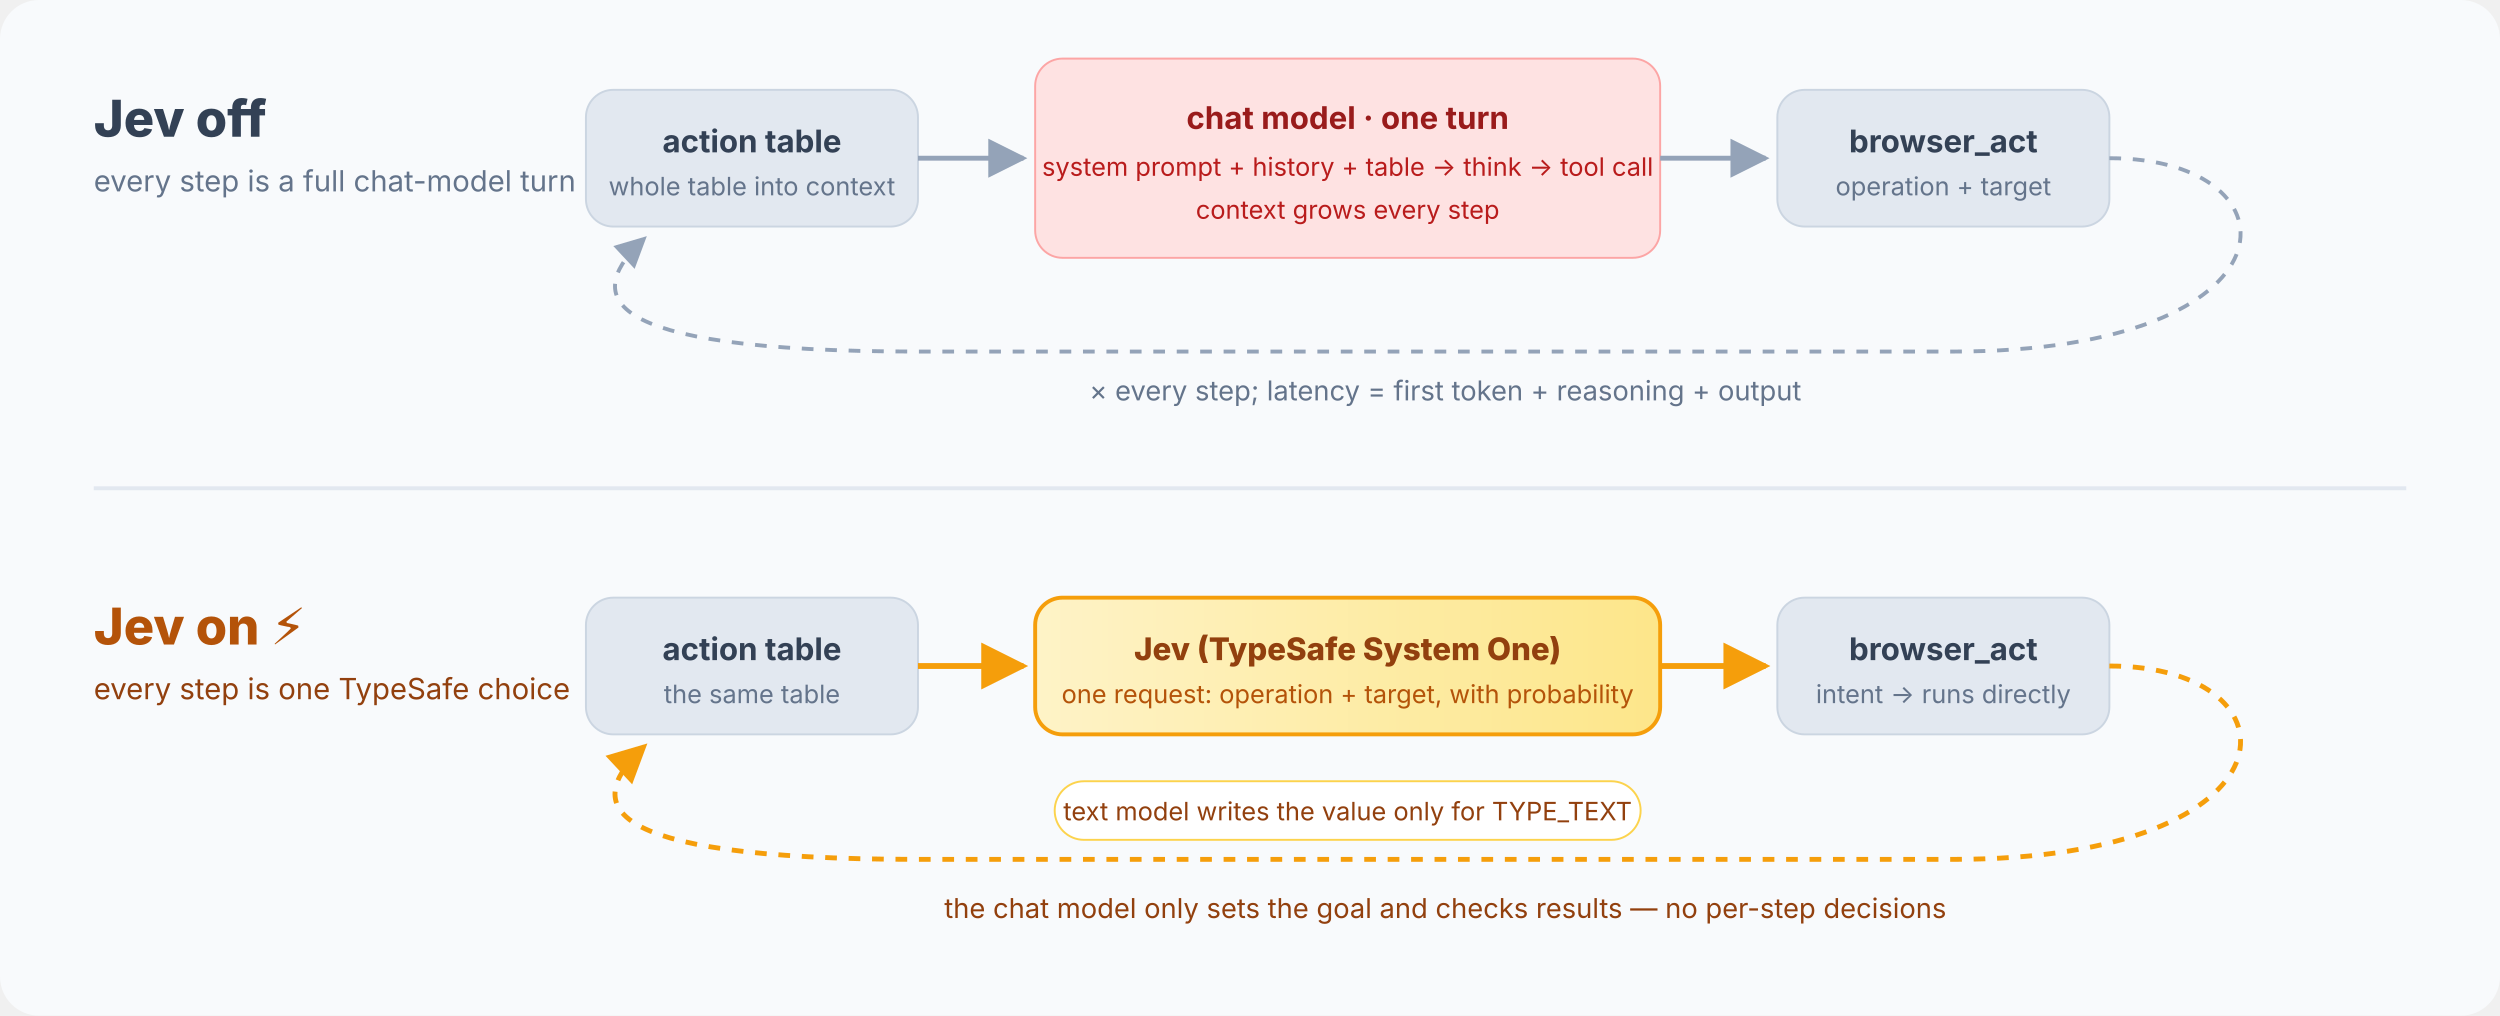
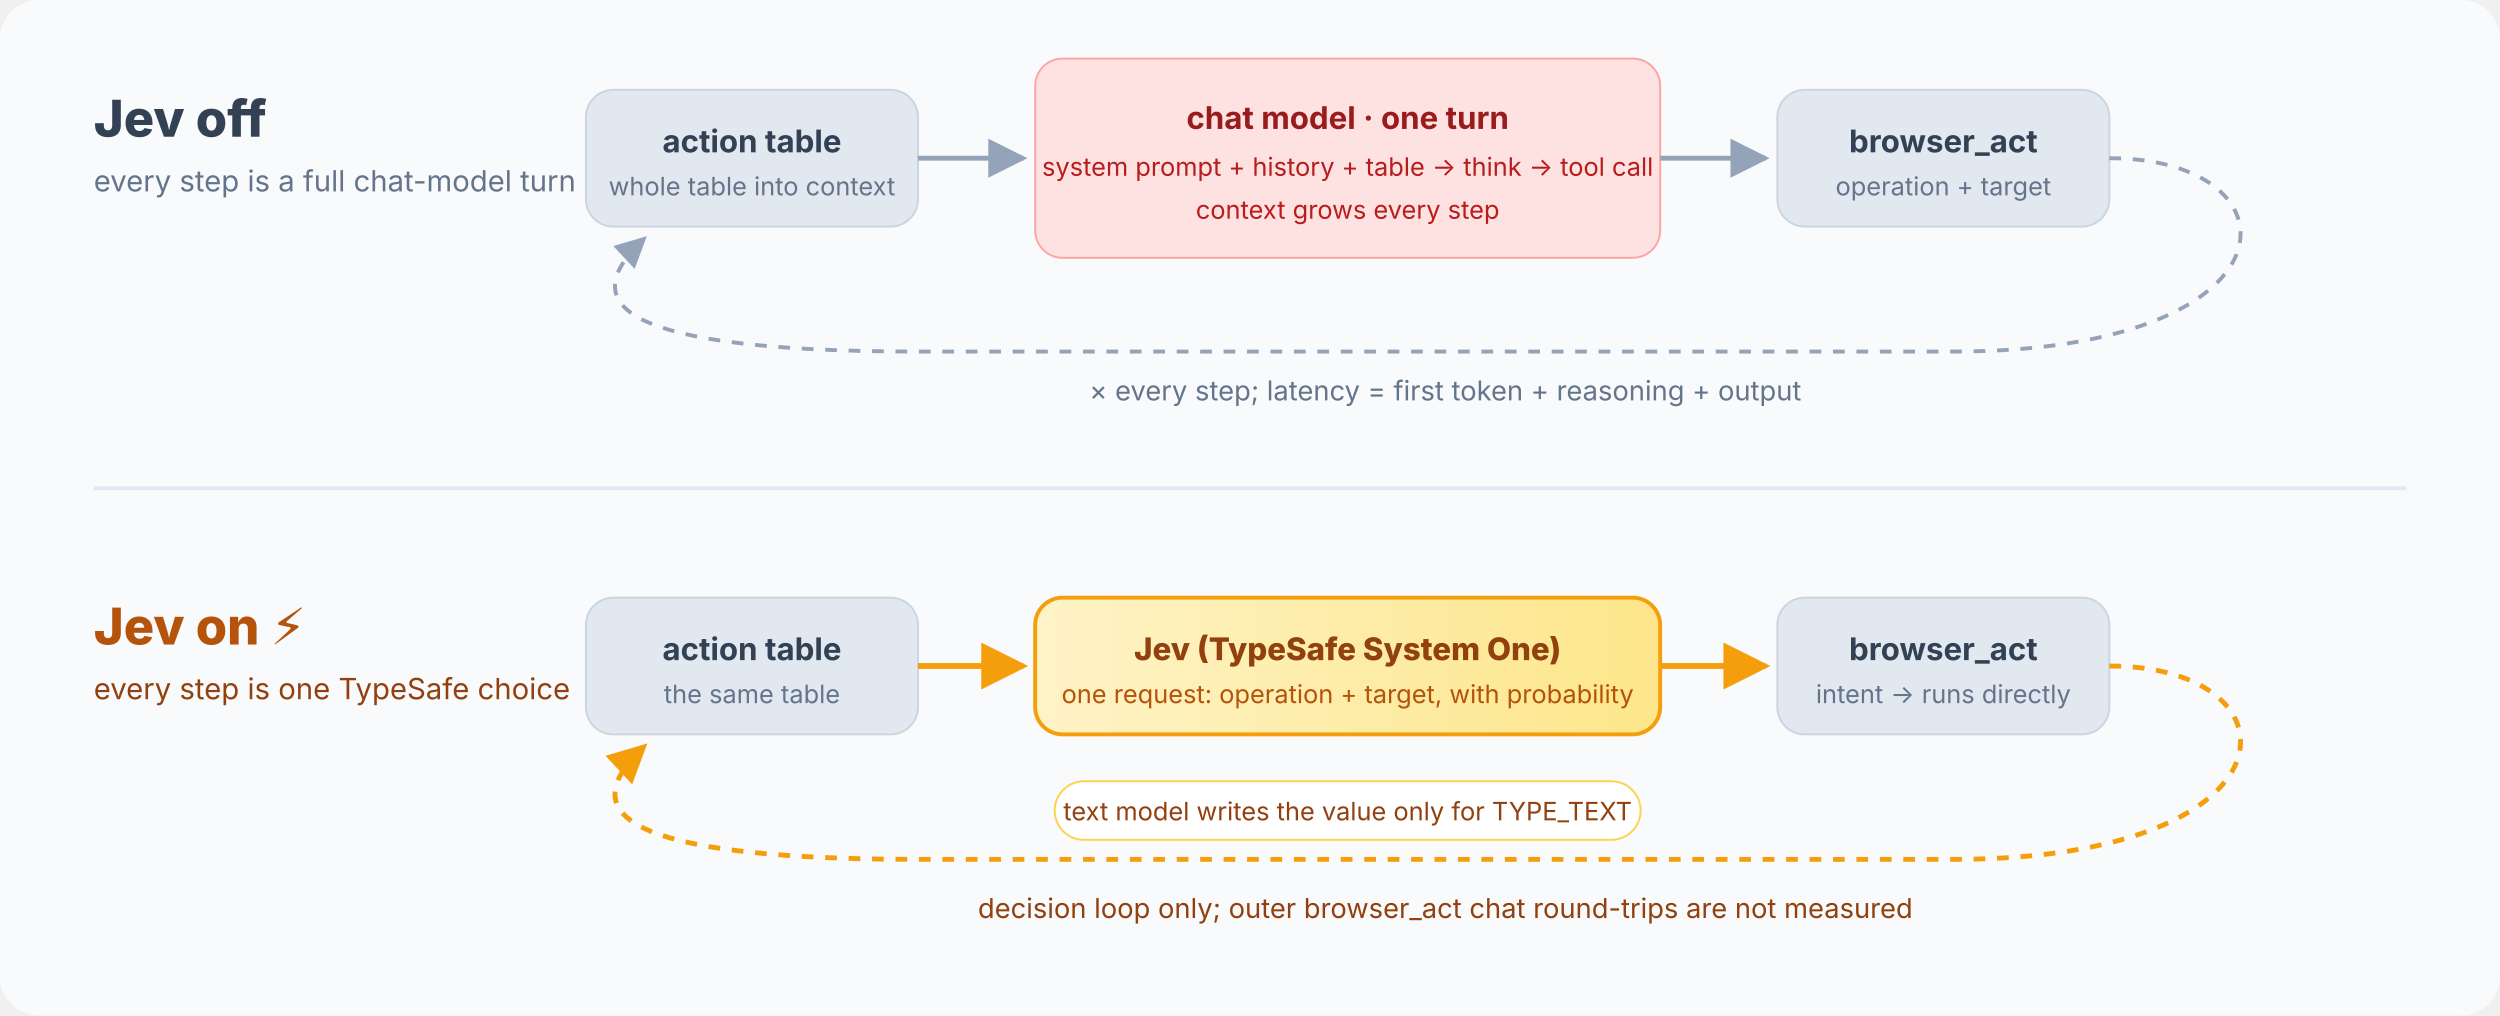
<svg xmlns="http://www.w3.org/2000/svg" width="1280" height="520" viewBox="0 0 1280 520" role="img" aria-label="Jev off: every step is a full chat-model turn. Jev on: every step is one TypeSafe choice.">
  <defs>
    <marker id="arrow" viewBox="0 0 10 10" refX="9" refY="5" markerWidth="8" markerHeight="8" orient="auto-start-reverse">
      <path d="M0 0L10 5L0 10z" fill="#94a3b8" />
    </marker>
    <marker id="arrowFast" viewBox="0 0 10 10" refX="9" refY="5" markerWidth="8" markerHeight="8" orient="auto-start-reverse">
      <path d="M0 0L10 5L0 10z" fill="#f59e0b" />
    </marker>
    <linearGradient id="fast" x1="0" y1="0" x2="1" y2="0">
      <stop offset="0" stop-color="#fef3c7" />
      <stop offset="1" stop-color="#fde68a" />
    </linearGradient>
  </defs>
  <rect width="1280" height="520" rx="20" fill="#f8fafc" />
  <g font-family="-apple-system, 'Segoe UI', 'PingFang SC', 'Microsoft YaHei', sans-serif">
    <text x="48" y="70" font-size="26" font-weight="800" fill="#334155">Jev off</text>
    <text x="48" y="98" font-size="15" fill="#64748b">every step is a full chat-model turn</text>
    <text x="48" y="330" font-size="26" font-weight="800" fill="#b45309">Jev on ⚡</text>
    <text x="48" y="358" font-size="15" fill="#92400e">every step is one TypeSafe choice</text>
    <g font-size="16" text-anchor="middle">
      <rect x="300" y="46" width="170" height="70" rx="14" fill="#e2e8f0" stroke="#cbd5e1" />
      <text x="385" y="78" font-weight="700" fill="#334155">action table</text>
      <text x="385" y="100" font-size="13" fill="#64748b">whole table into context</text>
      <rect x="530" y="30" width="320" height="102" rx="14" fill="#fee2e2" stroke="#fca5a5" />
      <text x="690" y="66" font-weight="700" fill="#991b1b">chat model · one turn</text>
      <text x="690" y="90" font-size="13" fill="#b91c1c">system prompt + history + table → think → tool call</text>
      <text x="690" y="112" font-size="13" fill="#b91c1c">context grows every step</text>
      <rect x="910" y="46" width="170" height="70" rx="14" fill="#e2e8f0" stroke="#cbd5e1" />
      <text x="995" y="78" font-weight="700" fill="#334155">browser_act</text>
      <text x="995" y="100" font-size="13" fill="#64748b">operation + target</text>
      <path d="M470 81H524" stroke="#94a3b8" stroke-width="2.5" marker-end="url(#arrow)" />
      <path d="M850 81H904" stroke="#94a3b8" stroke-width="2.5" marker-end="url(#arrow)" />
      <path d="M1080 81C1180 81 1180 180 1000 180H470C300 180 300 150 330 122" fill="none" stroke="#94a3b8" stroke-width="2" stroke-dasharray="6 6" marker-end="url(#arrow)" />
      <text x="740" y="205" font-size="14" fill="#64748b">× every step; latency = first token + reasoning + output</text>
    </g>
    <line x1="48" y1="250" x2="1232" y2="250" stroke="#e2e8f0" stroke-width="2" />
    <g font-size="16" text-anchor="middle">
      <rect x="300" y="306" width="170" height="70" rx="14" fill="#e2e8f0" stroke="#cbd5e1" />
      <text x="385" y="338" font-weight="700" fill="#334155">action table</text>
      <text x="385" y="360" font-size="13" fill="#64748b">the same table</text>
      <rect x="530" y="306" width="320" height="70" rx="14" fill="url(#fast)" stroke="#f59e0b" stroke-width="2" />
      <text x="690" y="338" font-weight="800" fill="#92400e">Jev (TypeSafe System One)</text>
      <text x="690" y="360" font-size="13" fill="#b45309">one request: operation + target, with probability</text>
      <rect x="910" y="306" width="170" height="70" rx="14" fill="#e2e8f0" stroke="#cbd5e1" />
      <text x="995" y="338" font-weight="700" fill="#334155">browser_act</text>
      <text x="995" y="360" font-size="13" fill="#64748b">intent → runs directly</text>
      <path d="M470 341H524" stroke="#f59e0b" stroke-width="3" marker-end="url(#arrowFast)" />
      <path d="M850 341H904" stroke="#f59e0b" stroke-width="3" marker-end="url(#arrowFast)" />
      <path d="M1080 341C1180 341 1180 440 1000 440H470C300 440 300 410 330 382" fill="none" stroke="#f59e0b" stroke-width="2.5" stroke-dasharray="6 6" marker-end="url(#arrowFast)" />
      <rect x="540" y="400" width="300" height="30" rx="15" fill="#ffffff" stroke="#fcd34d" />
      <text x="690" y="420" font-size="13" fill="#92400e">text model writes the value only for TYPE_TEXT</text>
-       <text x="740" y="470" font-size="14" fill="#92400e">the chat model only sets the goal and checks results — no per-step decisions</text>
+       <text x="740" y="470" font-size="14" fill="#92400e">decision loop only; outer browser_act chat round-trips are not measured</text>
    </g>
  </g>
</svg>
